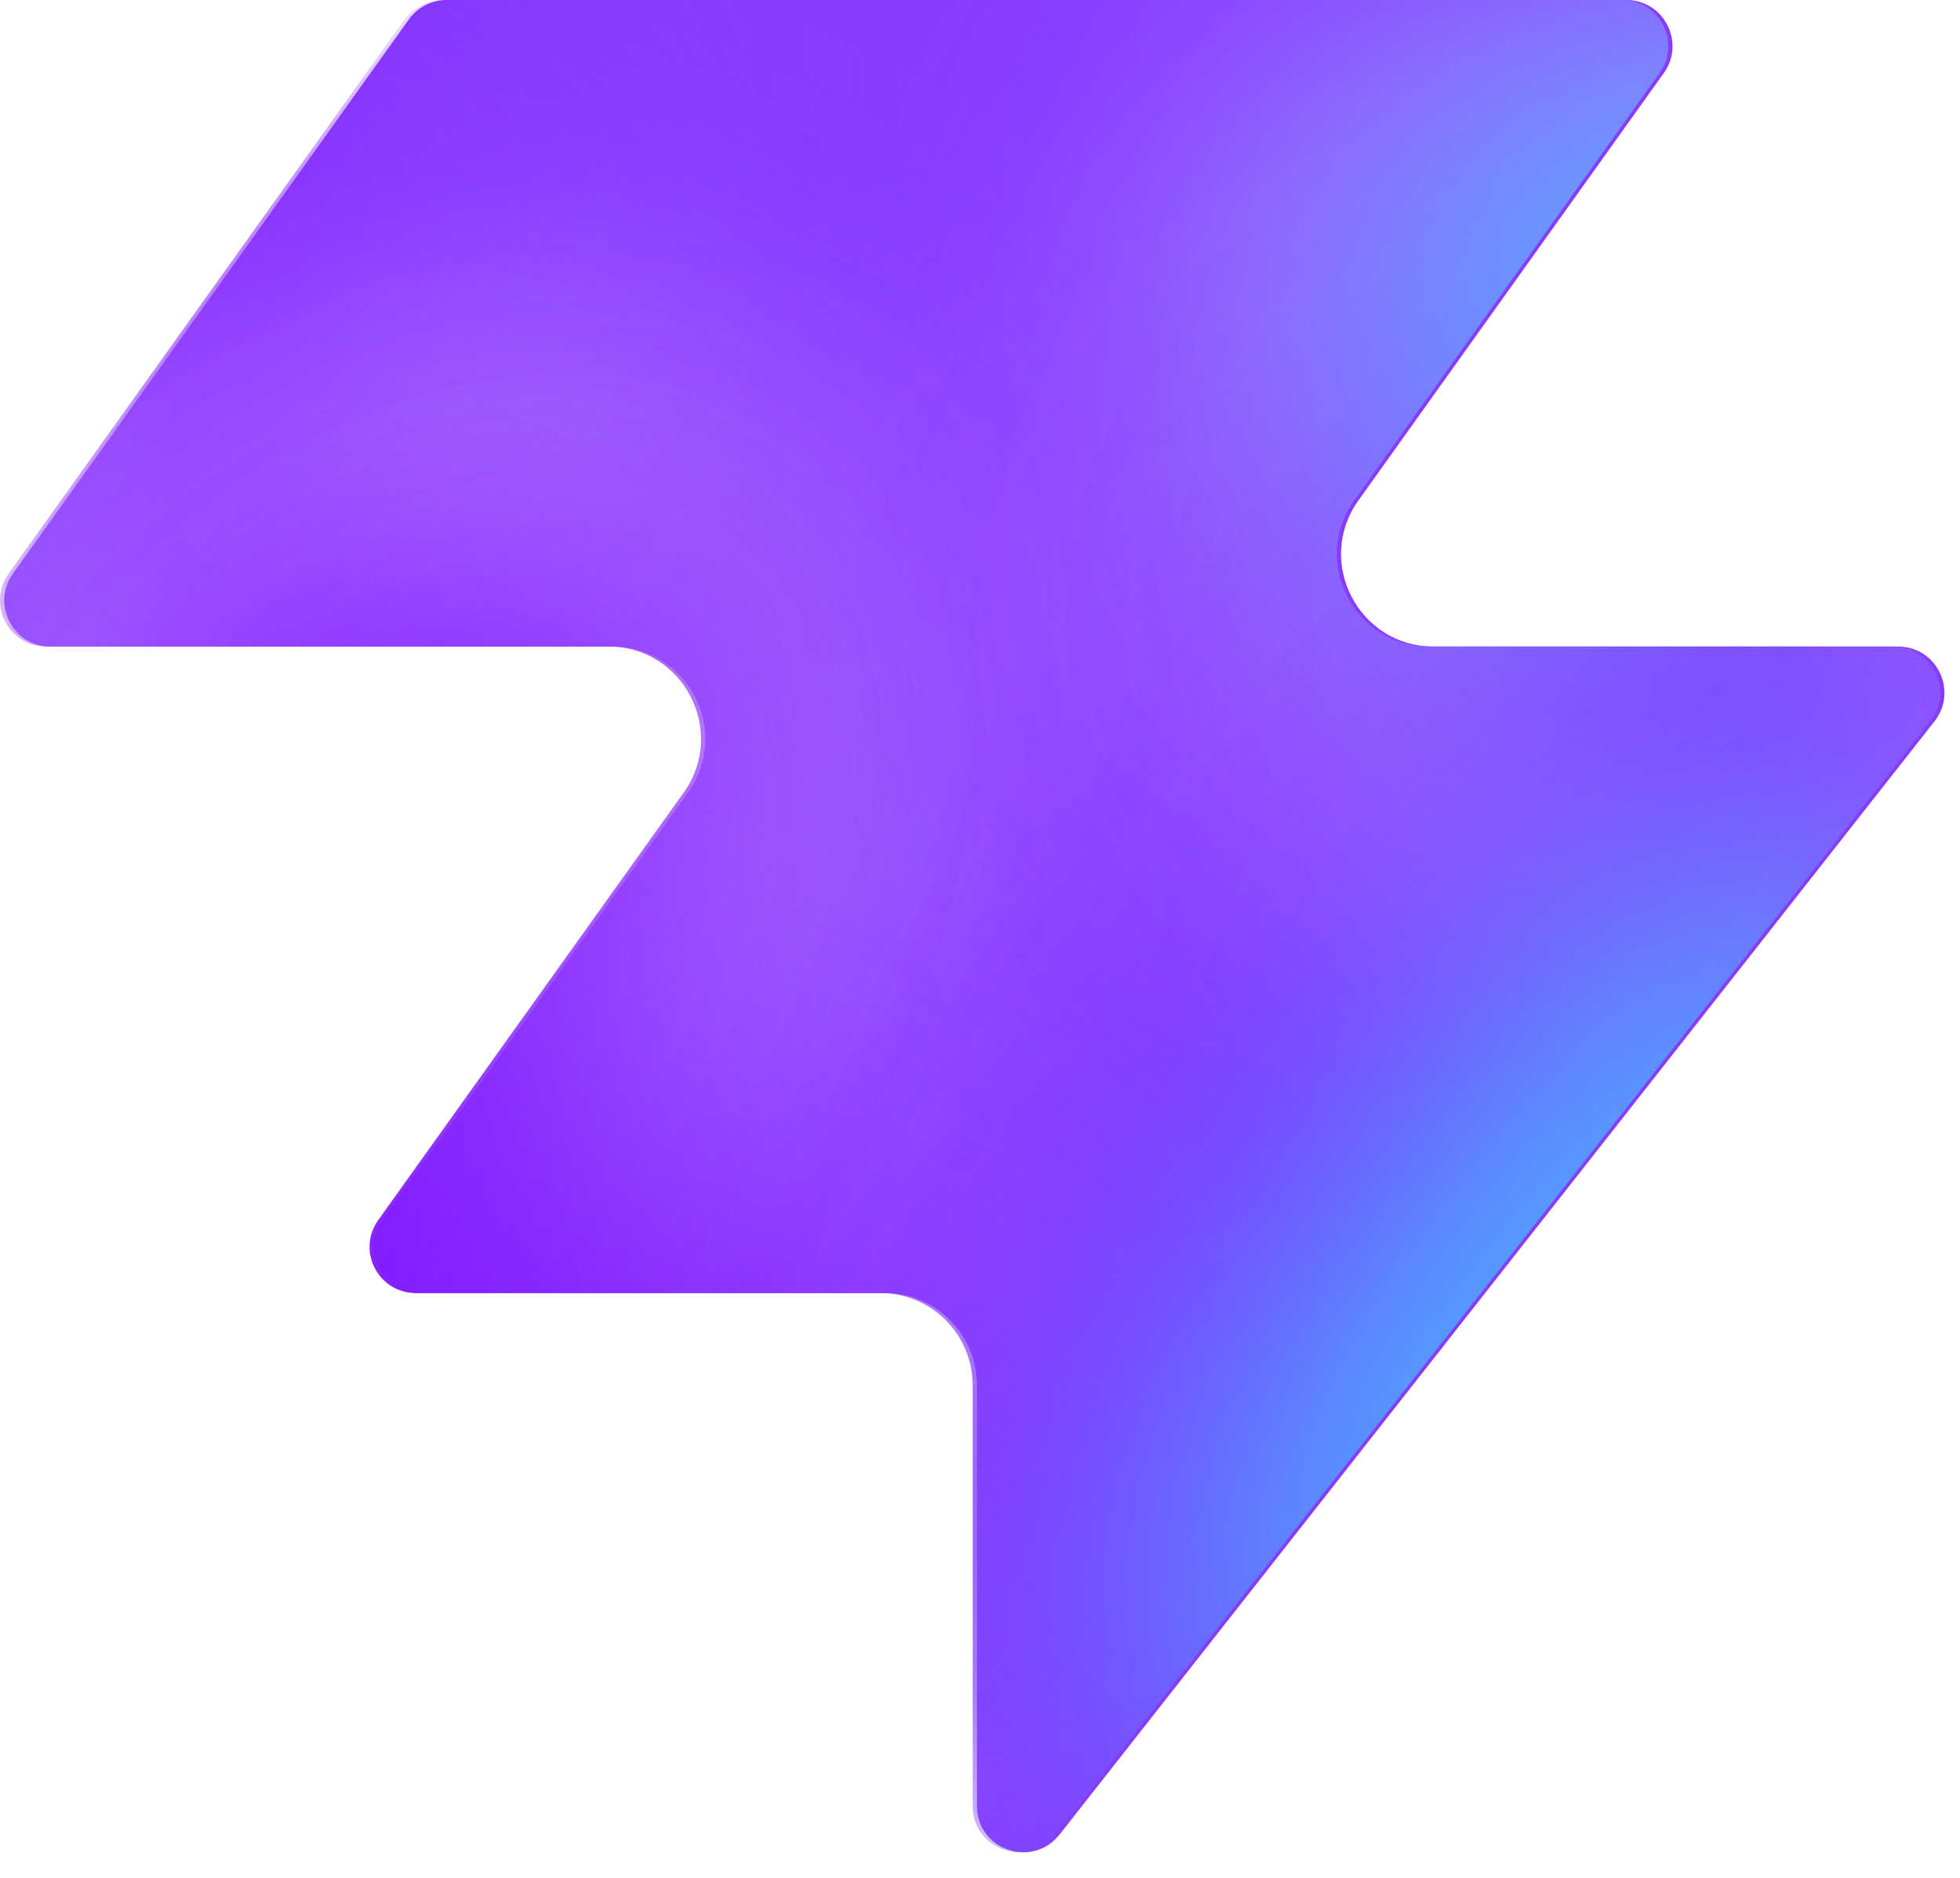
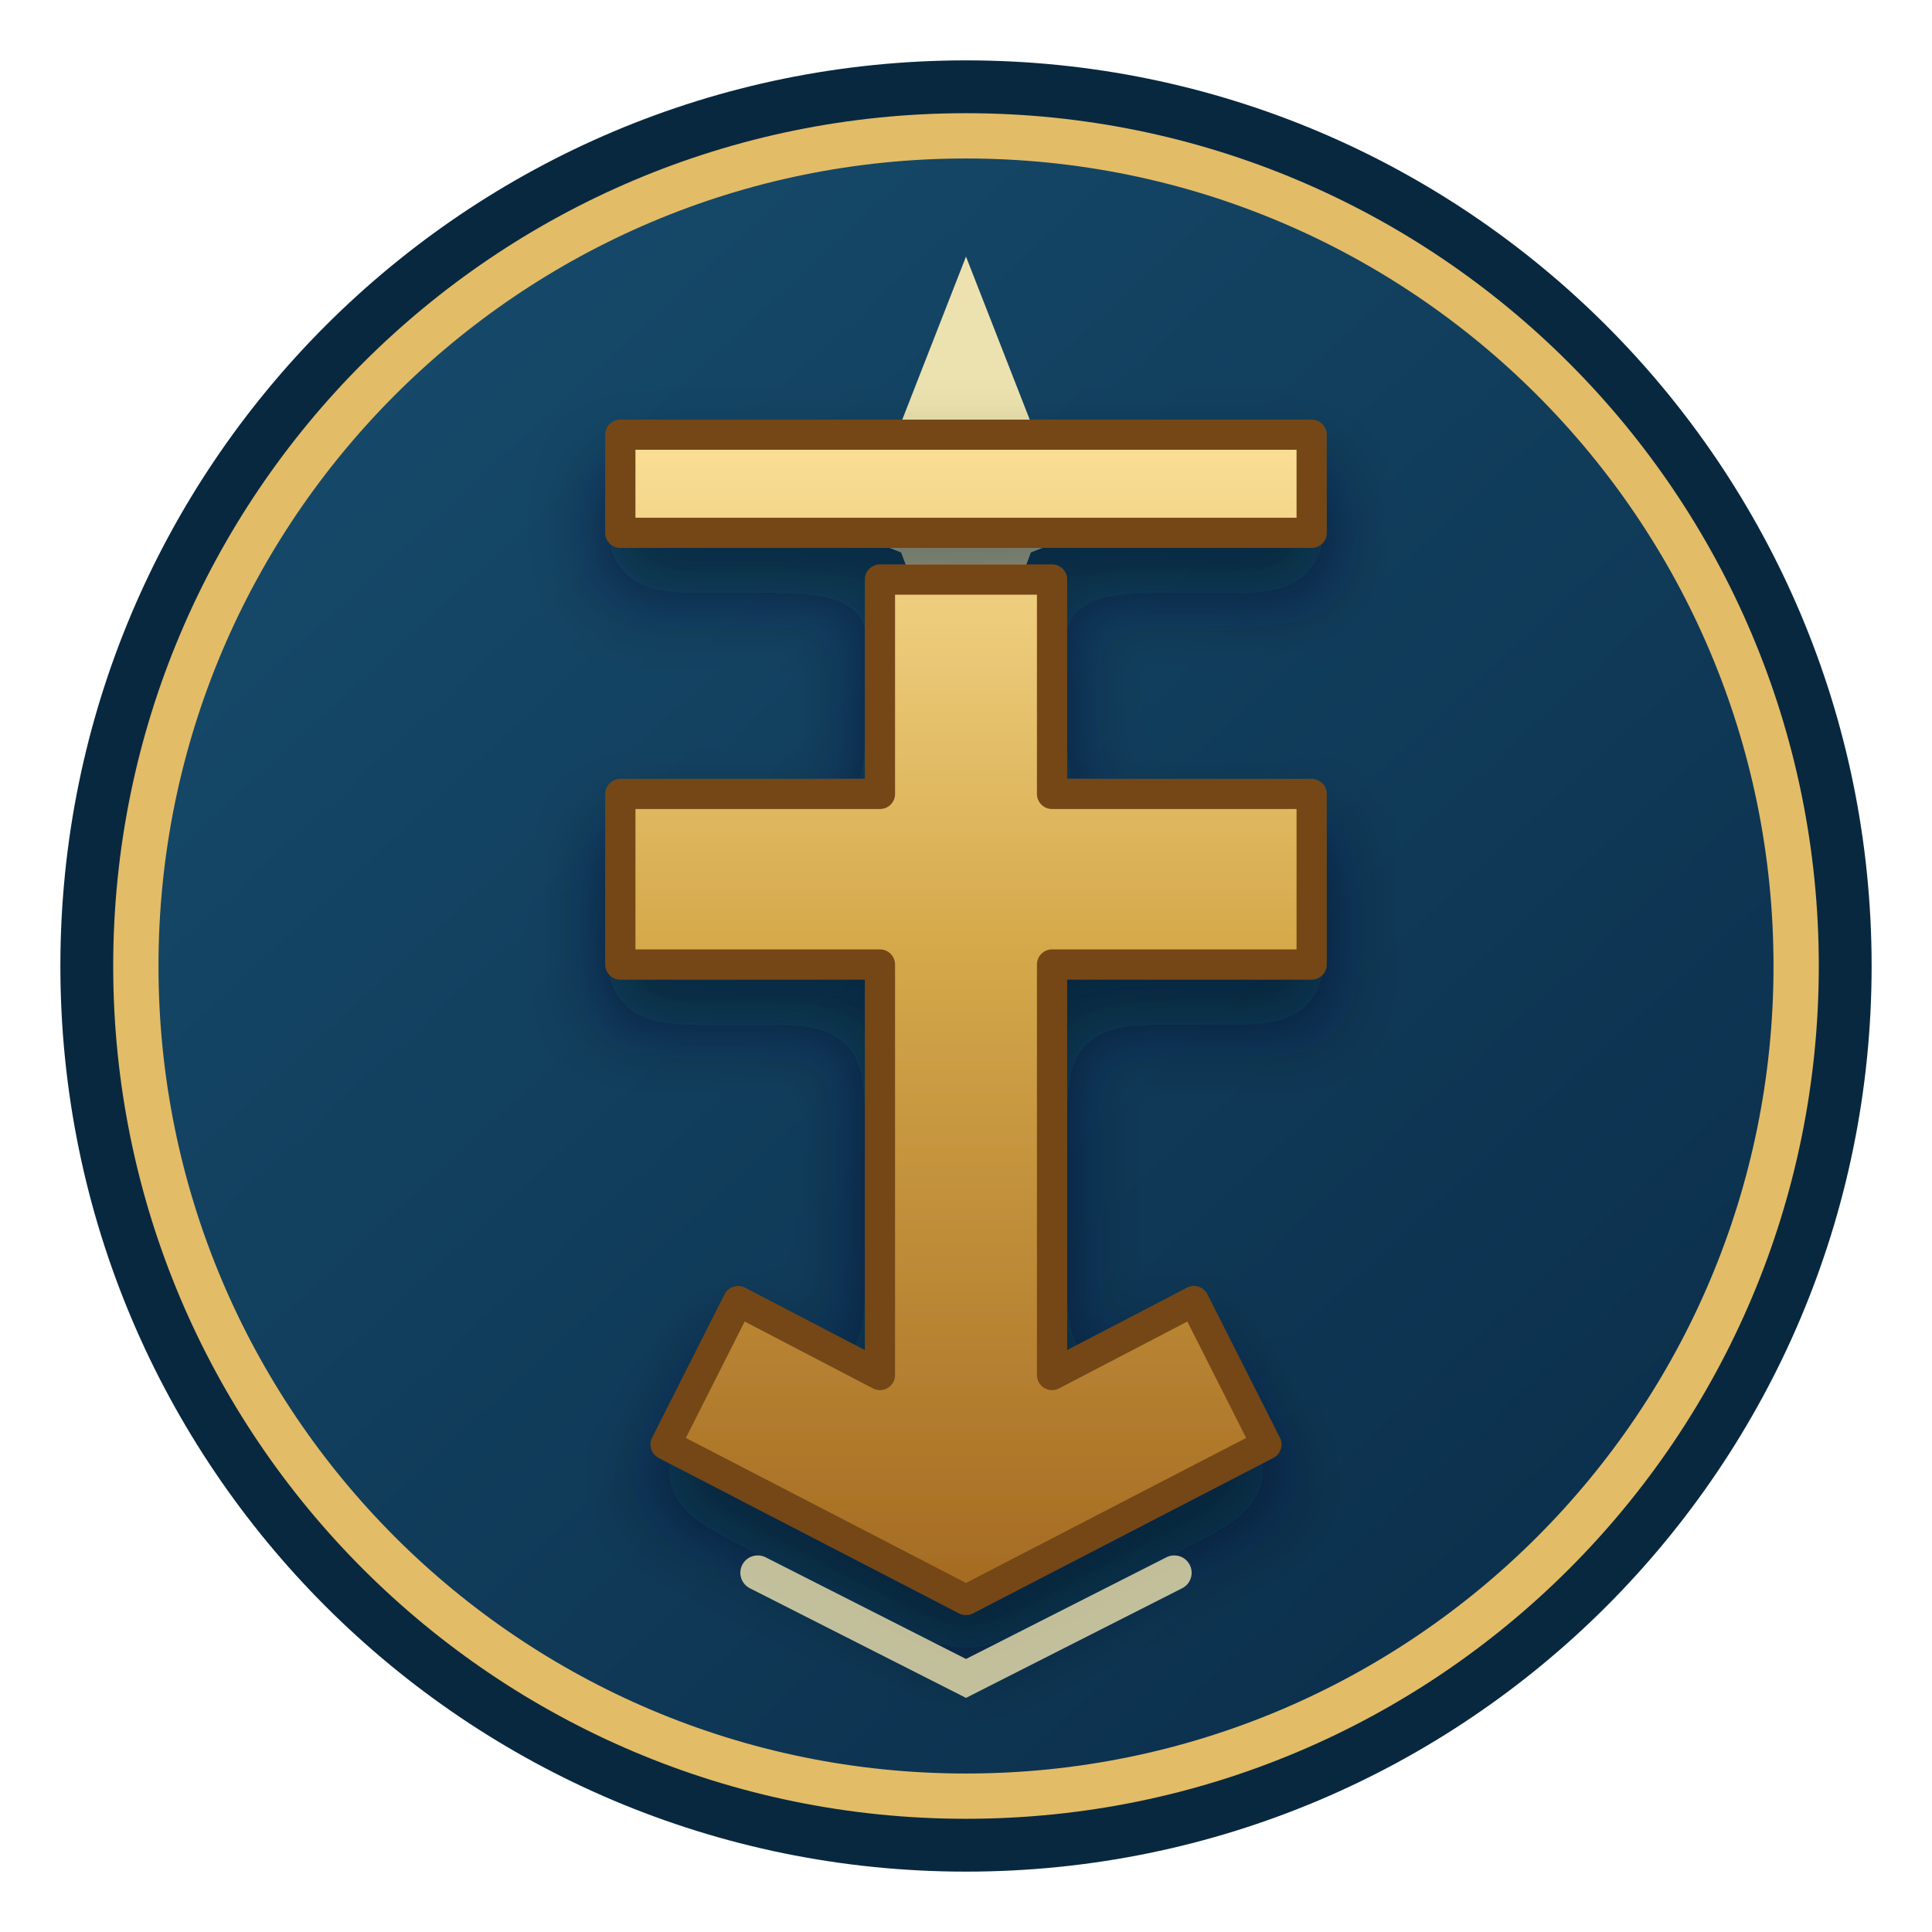
- <svg xmlns="http://www.w3.org/2000/svg" width="48" height="46" fill="none" viewBox="0 0 48 46">
-   <path fill="#863bff" d="M25.946 44.938c-.664.845-2.021.375-2.021-.698V33.937a2.26 2.26 0 0 0-2.262-2.262H10.287c-.92 0-1.456-1.04-.92-1.788l7.48-10.471c1.07-1.497 0-3.578-1.842-3.578H1.237c-.92 0-1.456-1.04-.92-1.788L10.013.474c.214-.297.556-.474.92-.474h28.894c.92 0 1.456 1.04.92 1.788l-7.48 10.471c-1.07 1.498 0 3.579 1.842 3.579h11.377c.943 0 1.473 1.088.89 1.83L25.947 44.94z" style="fill:#863bff;fill:color(display-p3 .525 .23 1);fill-opacity:1" />
-   <mask id="a" width="48" height="46" x="0" y="0" maskUnits="userSpaceOnUse" style="mask-type:alpha">
-     <path fill="#000" d="M25.842 44.938c-.664.844-2.021.375-2.021-.698V33.937a2.26 2.26 0 0 0-2.262-2.262H10.183c-.92 0-1.456-1.04-.92-1.788l7.48-10.471c1.07-1.498 0-3.579-1.842-3.579H1.133c-.92 0-1.456-1.04-.92-1.787L9.91.473c.214-.297.556-.474.92-.474h28.894c.92 0 1.456 1.04.92 1.788l-7.48 10.471c-1.07 1.498 0 3.578 1.842 3.578h11.377c.943 0 1.473 1.088.89 1.832L25.843 44.94z" style="fill:#000;fill-opacity:1" />
-   </mask>
-   <g mask="url(#a)">
-     <g filter="url(#b)">
-       <ellipse cx="5.508" cy="14.704" fill="#ede6ff" rx="5.508" ry="14.704" style="fill:#ede6ff;fill:color(display-p3 .927 .903 1);fill-opacity:1" transform="matrix(.00324 1 1 -.00324 -4.47 31.516)" />
-     </g>
-     <g filter="url(#c)">
-       <ellipse cx="10.399" cy="29.851" fill="#ede6ff" rx="10.399" ry="29.851" style="fill:#ede6ff;fill:color(display-p3 .927 .903 1);fill-opacity:1" transform="matrix(.00324 1 1 -.00324 -39.328 7.883)" />
-     </g>
-     <g filter="url(#d)">
-       <ellipse cx="5.508" cy="30.487" fill="#7e14ff" rx="5.508" ry="30.487" style="fill:#7e14ff;fill:color(display-p3 .492 .077 1);fill-opacity:1" transform="rotate(89.814 -25.913 -14.639)scale(1 -1)" />
-     </g>
-     <g filter="url(#e)">
-       <ellipse cx="5.508" cy="30.599" fill="#7e14ff" rx="5.508" ry="30.599" style="fill:#7e14ff;fill:color(display-p3 .492 .077 1);fill-opacity:1" transform="rotate(89.814 -32.644 -3.334)scale(1 -1)" />
-     </g>
-     <g filter="url(#f)">
-       <ellipse cx="5.508" cy="30.599" fill="#7e14ff" rx="5.508" ry="30.599" style="fill:#7e14ff;fill:color(display-p3 .492 .077 1);fill-opacity:1" transform="matrix(.00324 1 1 -.00324 -34.34 30.47)" />
-     </g>
-     <g filter="url(#g)">
-       <ellipse cx="14.072" cy="22.078" fill="#ede6ff" rx="14.072" ry="22.078" style="fill:#ede6ff;fill:color(display-p3 .927 .903 1);fill-opacity:1" transform="rotate(93.35 24.506 48.493)scale(-1 1)" />
-     </g>
-     <g filter="url(#h)">
-       <ellipse cx="3.47" cy="21.501" fill="#7e14ff" rx="3.47" ry="21.501" style="fill:#7e14ff;fill:color(display-p3 .492 .077 1);fill-opacity:1" transform="rotate(89.009 28.708 47.59)scale(-1 1)" />
-     </g>
-     <g filter="url(#i)">
-       <ellipse cx="3.47" cy="21.501" fill="#7e14ff" rx="3.47" ry="21.501" style="fill:#7e14ff;fill:color(display-p3 .492 .077 1);fill-opacity:1" transform="rotate(89.009 28.708 47.59)scale(-1 1)" />
-     </g>
-     <g filter="url(#j)">
-       <ellipse cx=".387" cy="8.972" fill="#7e14ff" rx="4.407" ry="29.108" style="fill:#7e14ff;fill:color(display-p3 .492 .077 1);fill-opacity:1" transform="rotate(39.51 .387 8.972)" />
-     </g>
-     <g filter="url(#k)">
-       <ellipse cx="47.523" cy="-6.092" fill="#7e14ff" rx="4.407" ry="29.108" style="fill:#7e14ff;fill:color(display-p3 .492 .077 1);fill-opacity:1" transform="rotate(37.892 47.523 -6.092)" />
-     </g>
-     <g filter="url(#l)">
-       <ellipse cx="41.412" cy="6.333" fill="#47bfff" rx="5.971" ry="9.665" style="fill:#47bfff;fill:color(display-p3 .28 .748 1);fill-opacity:1" transform="rotate(37.892 41.412 6.333)" />
-     </g>
-     <g filter="url(#m)">
-       <ellipse cx="-1.879" cy="38.332" fill="#7e14ff" rx="4.407" ry="29.108" style="fill:#7e14ff;fill:color(display-p3 .492 .077 1);fill-opacity:1" transform="rotate(37.892 -1.88 38.332)" />
-     </g>
-     <g filter="url(#n)">
-       <ellipse cx="-1.879" cy="38.332" fill="#7e14ff" rx="4.407" ry="29.108" style="fill:#7e14ff;fill:color(display-p3 .492 .077 1);fill-opacity:1" transform="rotate(37.892 -1.88 38.332)" />
-     </g>
-     <g filter="url(#o)">
-       <ellipse cx="35.651" cy="29.907" fill="#7e14ff" rx="4.407" ry="29.108" style="fill:#7e14ff;fill:color(display-p3 .492 .077 1);fill-opacity:1" transform="rotate(37.892 35.651 29.907)" />
-     </g>
-     <g filter="url(#p)">
-       <ellipse cx="38.418" cy="32.4" fill="#47bfff" rx="5.971" ry="15.297" style="fill:#47bfff;fill:color(display-p3 .28 .748 1);fill-opacity:1" transform="rotate(37.892 38.418 32.4)" />
-     </g>
-   </g>
+ <svg xmlns="http://www.w3.org/2000/svg" viewBox="0 0 64 64" role="img" aria-labelledby="title desc">
  <defs>
-     <filter id="b" width="60.045" height="41.654" x="-19.77" y="16.149" color-interpolation-filters="sRGB" filterUnits="userSpaceOnUse">
-       <feFlood flood-opacity="0" result="BackgroundImageFix" />
-       <feBlend in="SourceGraphic" in2="BackgroundImageFix" result="shape" />
-       <feGaussianBlur result="effect1_foregroundBlur_2002_17158" stdDeviation="7.659" />
-     </filter>
-     <filter id="c" width="90.34" height="51.437" x="-54.613" y="-7.533" color-interpolation-filters="sRGB" filterUnits="userSpaceOnUse">
-       <feFlood flood-opacity="0" result="BackgroundImageFix" />
-       <feBlend in="SourceGraphic" in2="BackgroundImageFix" result="shape" />
-       <feGaussianBlur result="effect1_foregroundBlur_2002_17158" stdDeviation="7.659" />
-     </filter>
-     <filter id="d" width="79.355" height="29.4" x="-49.64" y="2.03" color-interpolation-filters="sRGB" filterUnits="userSpaceOnUse">
-       <feFlood flood-opacity="0" result="BackgroundImageFix" />
-       <feBlend in="SourceGraphic" in2="BackgroundImageFix" result="shape" />
-       <feGaussianBlur result="effect1_foregroundBlur_2002_17158" stdDeviation="4.596" />
-     </filter>
-     <filter id="e" width="79.579" height="29.4" x="-45.045" y="20.029" color-interpolation-filters="sRGB" filterUnits="userSpaceOnUse">
-       <feFlood flood-opacity="0" result="BackgroundImageFix" />
-       <feBlend in="SourceGraphic" in2="BackgroundImageFix" result="shape" />
-       <feGaussianBlur result="effect1_foregroundBlur_2002_17158" stdDeviation="4.596" />
-     </filter>
-     <filter id="f" width="79.579" height="29.4" x="-43.513" y="21.178" color-interpolation-filters="sRGB" filterUnits="userSpaceOnUse">
-       <feFlood flood-opacity="0" result="BackgroundImageFix" />
-       <feBlend in="SourceGraphic" in2="BackgroundImageFix" result="shape" />
-       <feGaussianBlur result="effect1_foregroundBlur_2002_17158" stdDeviation="4.596" />
-     </filter>
-     <filter id="g" width="74.749" height="58.852" x="15.756" y="-17.901" color-interpolation-filters="sRGB" filterUnits="userSpaceOnUse">
-       <feFlood flood-opacity="0" result="BackgroundImageFix" />
-       <feBlend in="SourceGraphic" in2="BackgroundImageFix" result="shape" />
-       <feGaussianBlur result="effect1_foregroundBlur_2002_17158" stdDeviation="7.659" />
-     </filter>
-     <filter id="h" width="61.377" height="25.362" x="23.548" y="2.284" color-interpolation-filters="sRGB" filterUnits="userSpaceOnUse">
-       <feFlood flood-opacity="0" result="BackgroundImageFix" />
-       <feBlend in="SourceGraphic" in2="BackgroundImageFix" result="shape" />
-       <feGaussianBlur result="effect1_foregroundBlur_2002_17158" stdDeviation="4.596" />
-     </filter>
-     <filter id="i" width="61.377" height="25.362" x="23.548" y="2.284" color-interpolation-filters="sRGB" filterUnits="userSpaceOnUse">
-       <feFlood flood-opacity="0" result="BackgroundImageFix" />
-       <feBlend in="SourceGraphic" in2="BackgroundImageFix" result="shape" />
-       <feGaussianBlur result="effect1_foregroundBlur_2002_17158" stdDeviation="4.596" />
-     </filter>
-     <filter id="j" width="56.045" height="63.649" x="-27.636" y="-22.853" color-interpolation-filters="sRGB" filterUnits="userSpaceOnUse">
-       <feFlood flood-opacity="0" result="BackgroundImageFix" />
-       <feBlend in="SourceGraphic" in2="BackgroundImageFix" result="shape" />
-       <feGaussianBlur result="effect1_foregroundBlur_2002_17158" stdDeviation="4.596" />
-     </filter>
-     <filter id="k" width="54.814" height="64.646" x="20.116" y="-38.415" color-interpolation-filters="sRGB" filterUnits="userSpaceOnUse">
-       <feFlood flood-opacity="0" result="BackgroundImageFix" />
-       <feBlend in="SourceGraphic" in2="BackgroundImageFix" result="shape" />
-       <feGaussianBlur result="effect1_foregroundBlur_2002_17158" stdDeviation="4.596" />
-     </filter>
-     <filter id="l" width="33.541" height="35.313" x="24.641" y="-11.323" color-interpolation-filters="sRGB" filterUnits="userSpaceOnUse">
-       <feFlood flood-opacity="0" result="BackgroundImageFix" />
-       <feBlend in="SourceGraphic" in2="BackgroundImageFix" result="shape" />
-       <feGaussianBlur result="effect1_foregroundBlur_2002_17158" stdDeviation="4.596" />
-     </filter>
-     <filter id="m" width="54.814" height="64.646" x="-29.286" y="6.009" color-interpolation-filters="sRGB" filterUnits="userSpaceOnUse">
-       <feFlood flood-opacity="0" result="BackgroundImageFix" />
-       <feBlend in="SourceGraphic" in2="BackgroundImageFix" result="shape" />
-       <feGaussianBlur result="effect1_foregroundBlur_2002_17158" stdDeviation="4.596" />
-     </filter>
-     <filter id="n" width="54.814" height="64.646" x="-29.286" y="6.009" color-interpolation-filters="sRGB" filterUnits="userSpaceOnUse">
-       <feFlood flood-opacity="0" result="BackgroundImageFix" />
-       <feBlend in="SourceGraphic" in2="BackgroundImageFix" result="shape" />
-       <feGaussianBlur result="effect1_foregroundBlur_2002_17158" stdDeviation="4.596" />
-     </filter>
-     <filter id="o" width="54.814" height="64.646" x="8.244" y="-2.416" color-interpolation-filters="sRGB" filterUnits="userSpaceOnUse">
-       <feFlood flood-opacity="0" result="BackgroundImageFix" />
-       <feBlend in="SourceGraphic" in2="BackgroundImageFix" result="shape" />
-       <feGaussianBlur result="effect1_foregroundBlur_2002_17158" stdDeviation="4.596" />
-     </filter>
-     <filter id="p" width="39.409" height="43.623" x="18.713" y="10.588" color-interpolation-filters="sRGB" filterUnits="userSpaceOnUse">
-       <feFlood flood-opacity="0" result="BackgroundImageFix" />
-       <feBlend in="SourceGraphic" in2="BackgroundImageFix" result="shape" />
-       <feGaussianBlur result="effect1_foregroundBlur_2002_17158" stdDeviation="4.596" />
+     <linearGradient id="field" x1="8" y1="6" x2="56" y2="58" gradientUnits="userSpaceOnUse">
+       <stop stop-color="#174C6D" />
+       <stop offset="1" stop-color="#0A2D49" />
+     </linearGradient>
+     <linearGradient id="gold" x1="32" y1="12" x2="32" y2="52" gradientUnits="userSpaceOnUse">
+       <stop stop-color="#FFE7A1" />
+       <stop offset=".48" stop-color="#D5A94B" />
+       <stop offset="1" stop-color="#A66D24" />
+     </linearGradient>
+     <filter id="shadow" x="-30%" y="-30%" width="160%" height="160%">
+       <feDropShadow dx="0" dy="1.5" stdDeviation="1.2" flood-color="#061B2B" flood-opacity=".55" />
    </filter>
  </defs>
+   <circle cx="32" cy="32" r="30" fill="#08283F" />
+   <circle cx="32" cy="32" r="27.5" fill="url(#field)" stroke="#E3BC67" stroke-width="1.5" />
+   <path d="M32 8.5 34.15 14l5.5 2.15-5.5 2.15L32 24l-2.15-5.7-5.5-2.15 5.5-2.15L32 8.5Z" fill="#FFF0B5" opacity=".92" />
+   <g fill="url(#gold)" stroke="#744717" stroke-width="1" stroke-linejoin="round" filter="url(#shadow)">
+     <path d="M29.15 19.2h5.7v7.1h8.6v5.65h-8.6v13.6l4.7-2.45 2.4 4.75L32 53l-9.95-5.15 2.4-4.75 4.7 2.45v-13.6h-8.6V26.3h8.6v-7.1Z" />
+     <path d="M20.55 14.4h22.9v3.25h-22.9z" />
+   </g>
+   <path d="M25.1 52.1 32 55.6l6.9-3.5" fill="none" stroke="#FFF0B5" stroke-width="1.15" stroke-linecap="round" opacity=".75" />
</svg>
